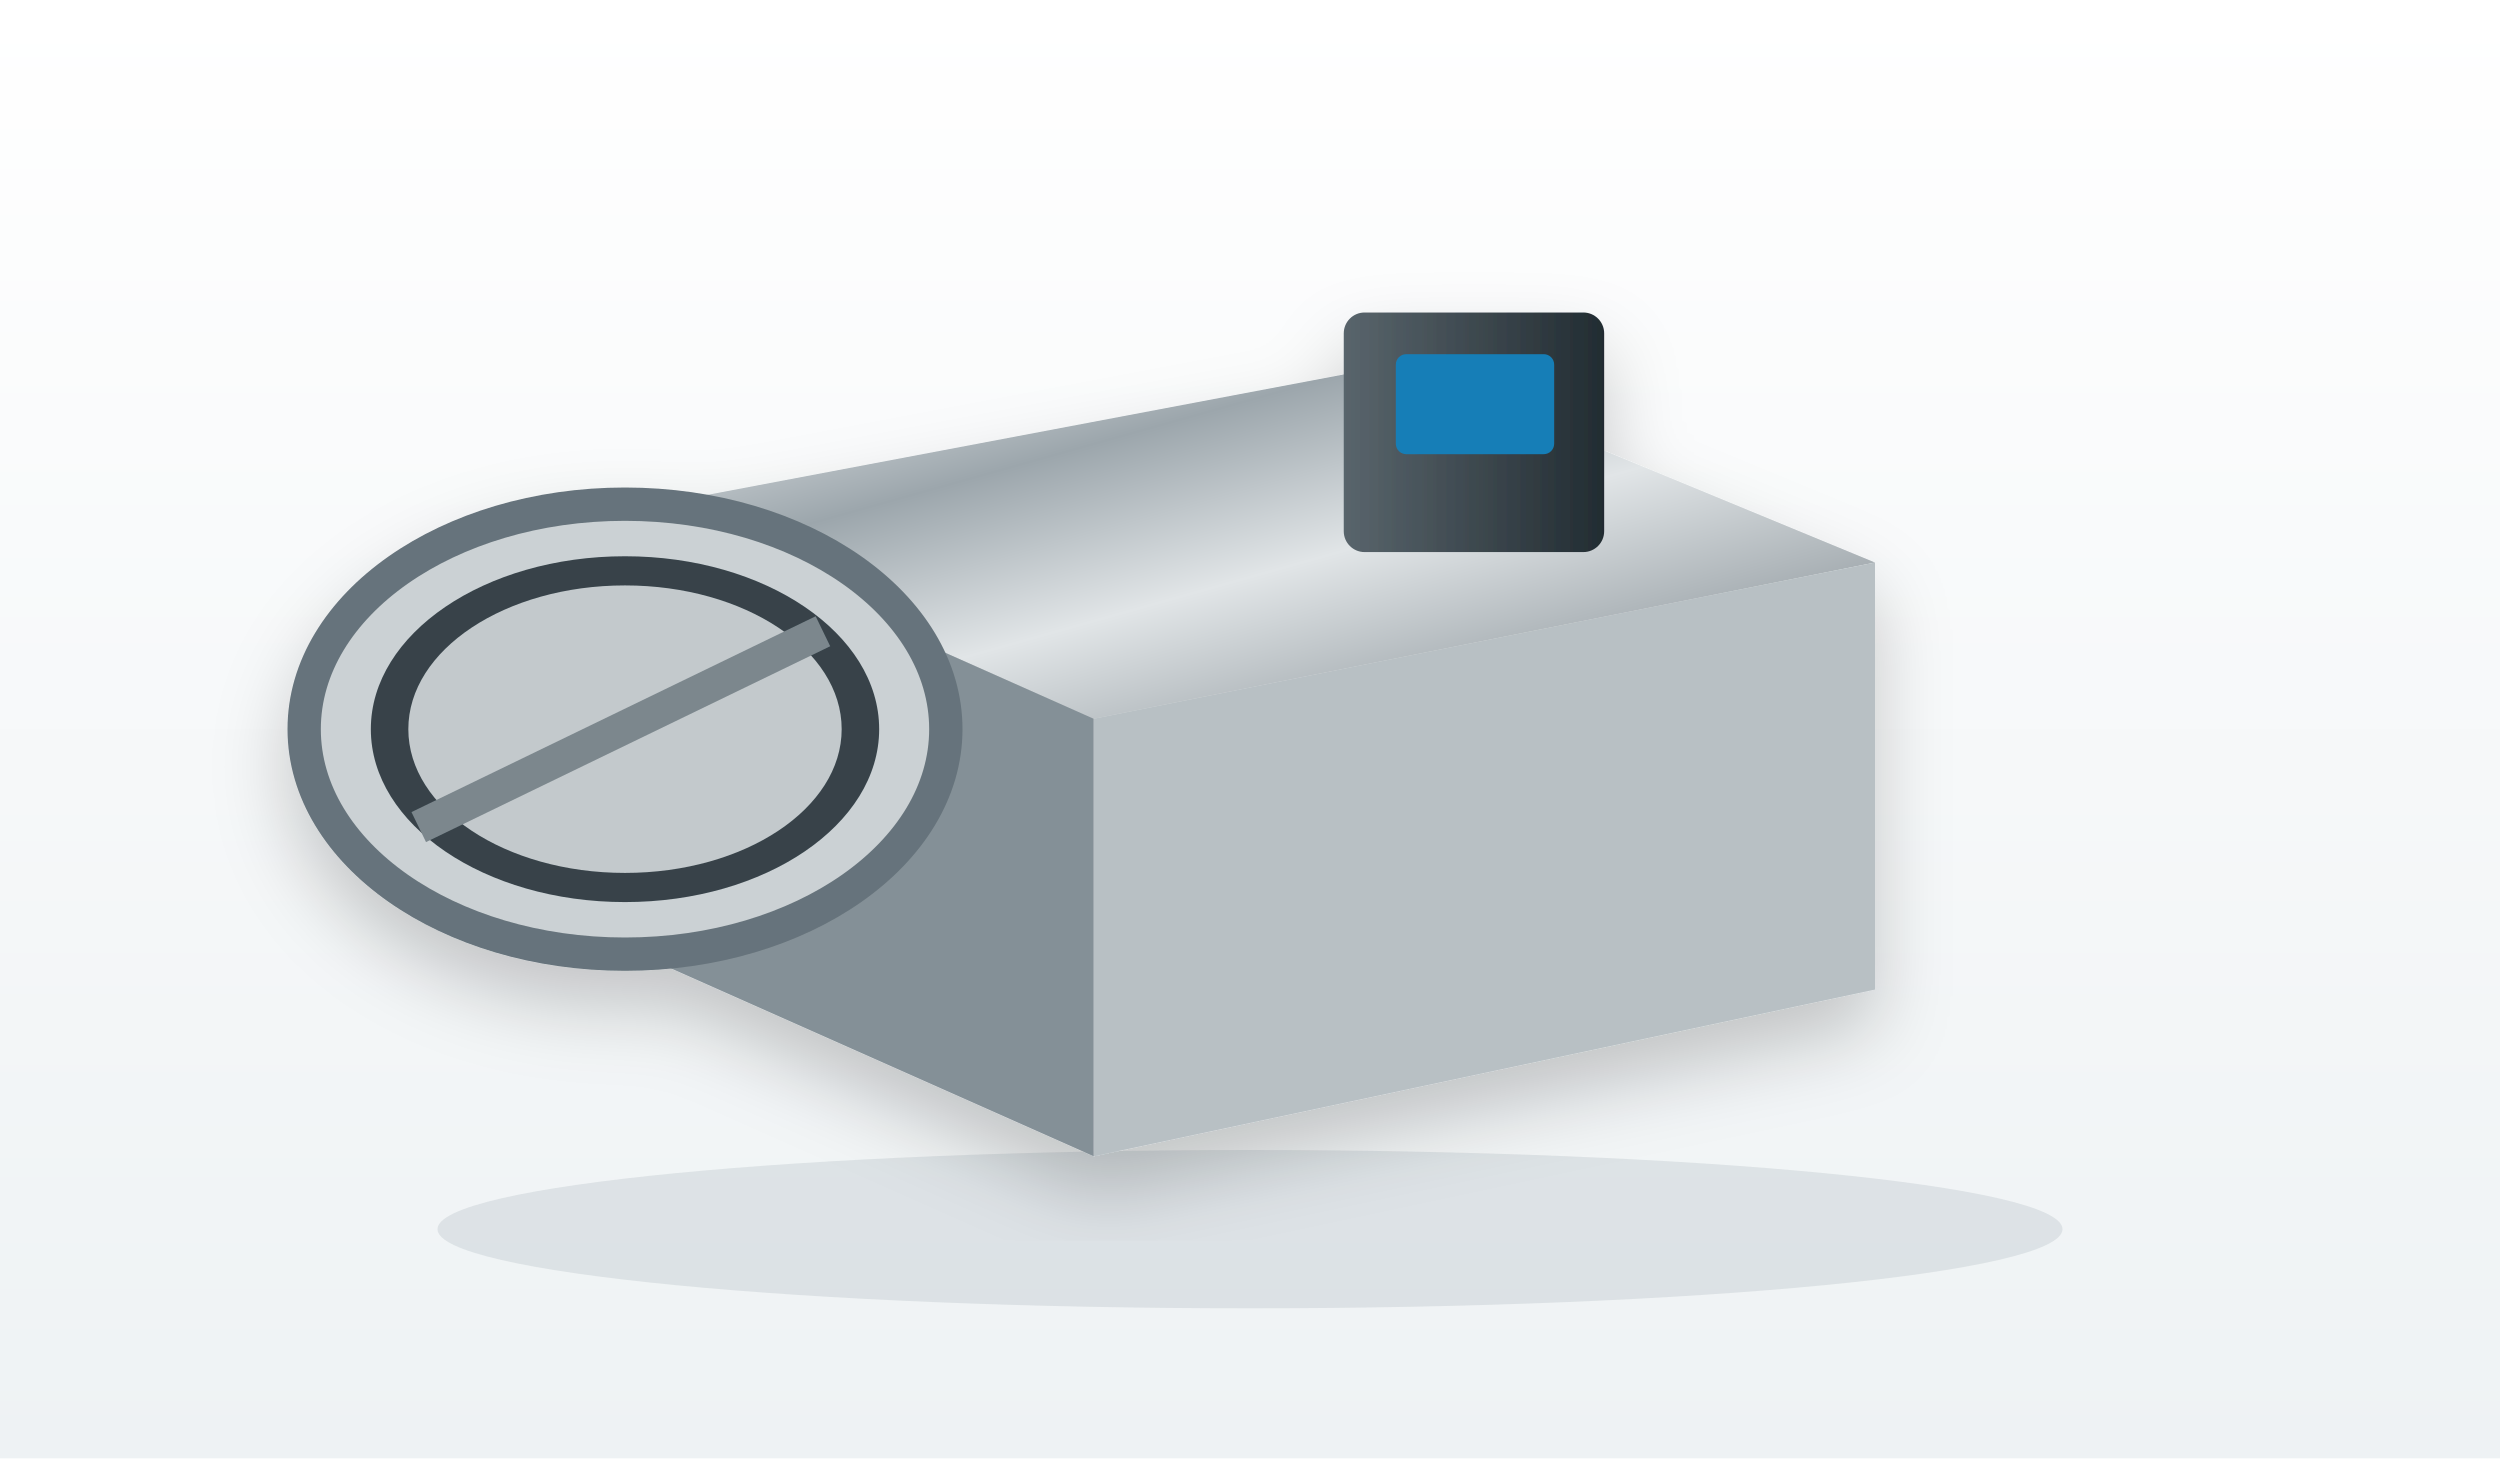
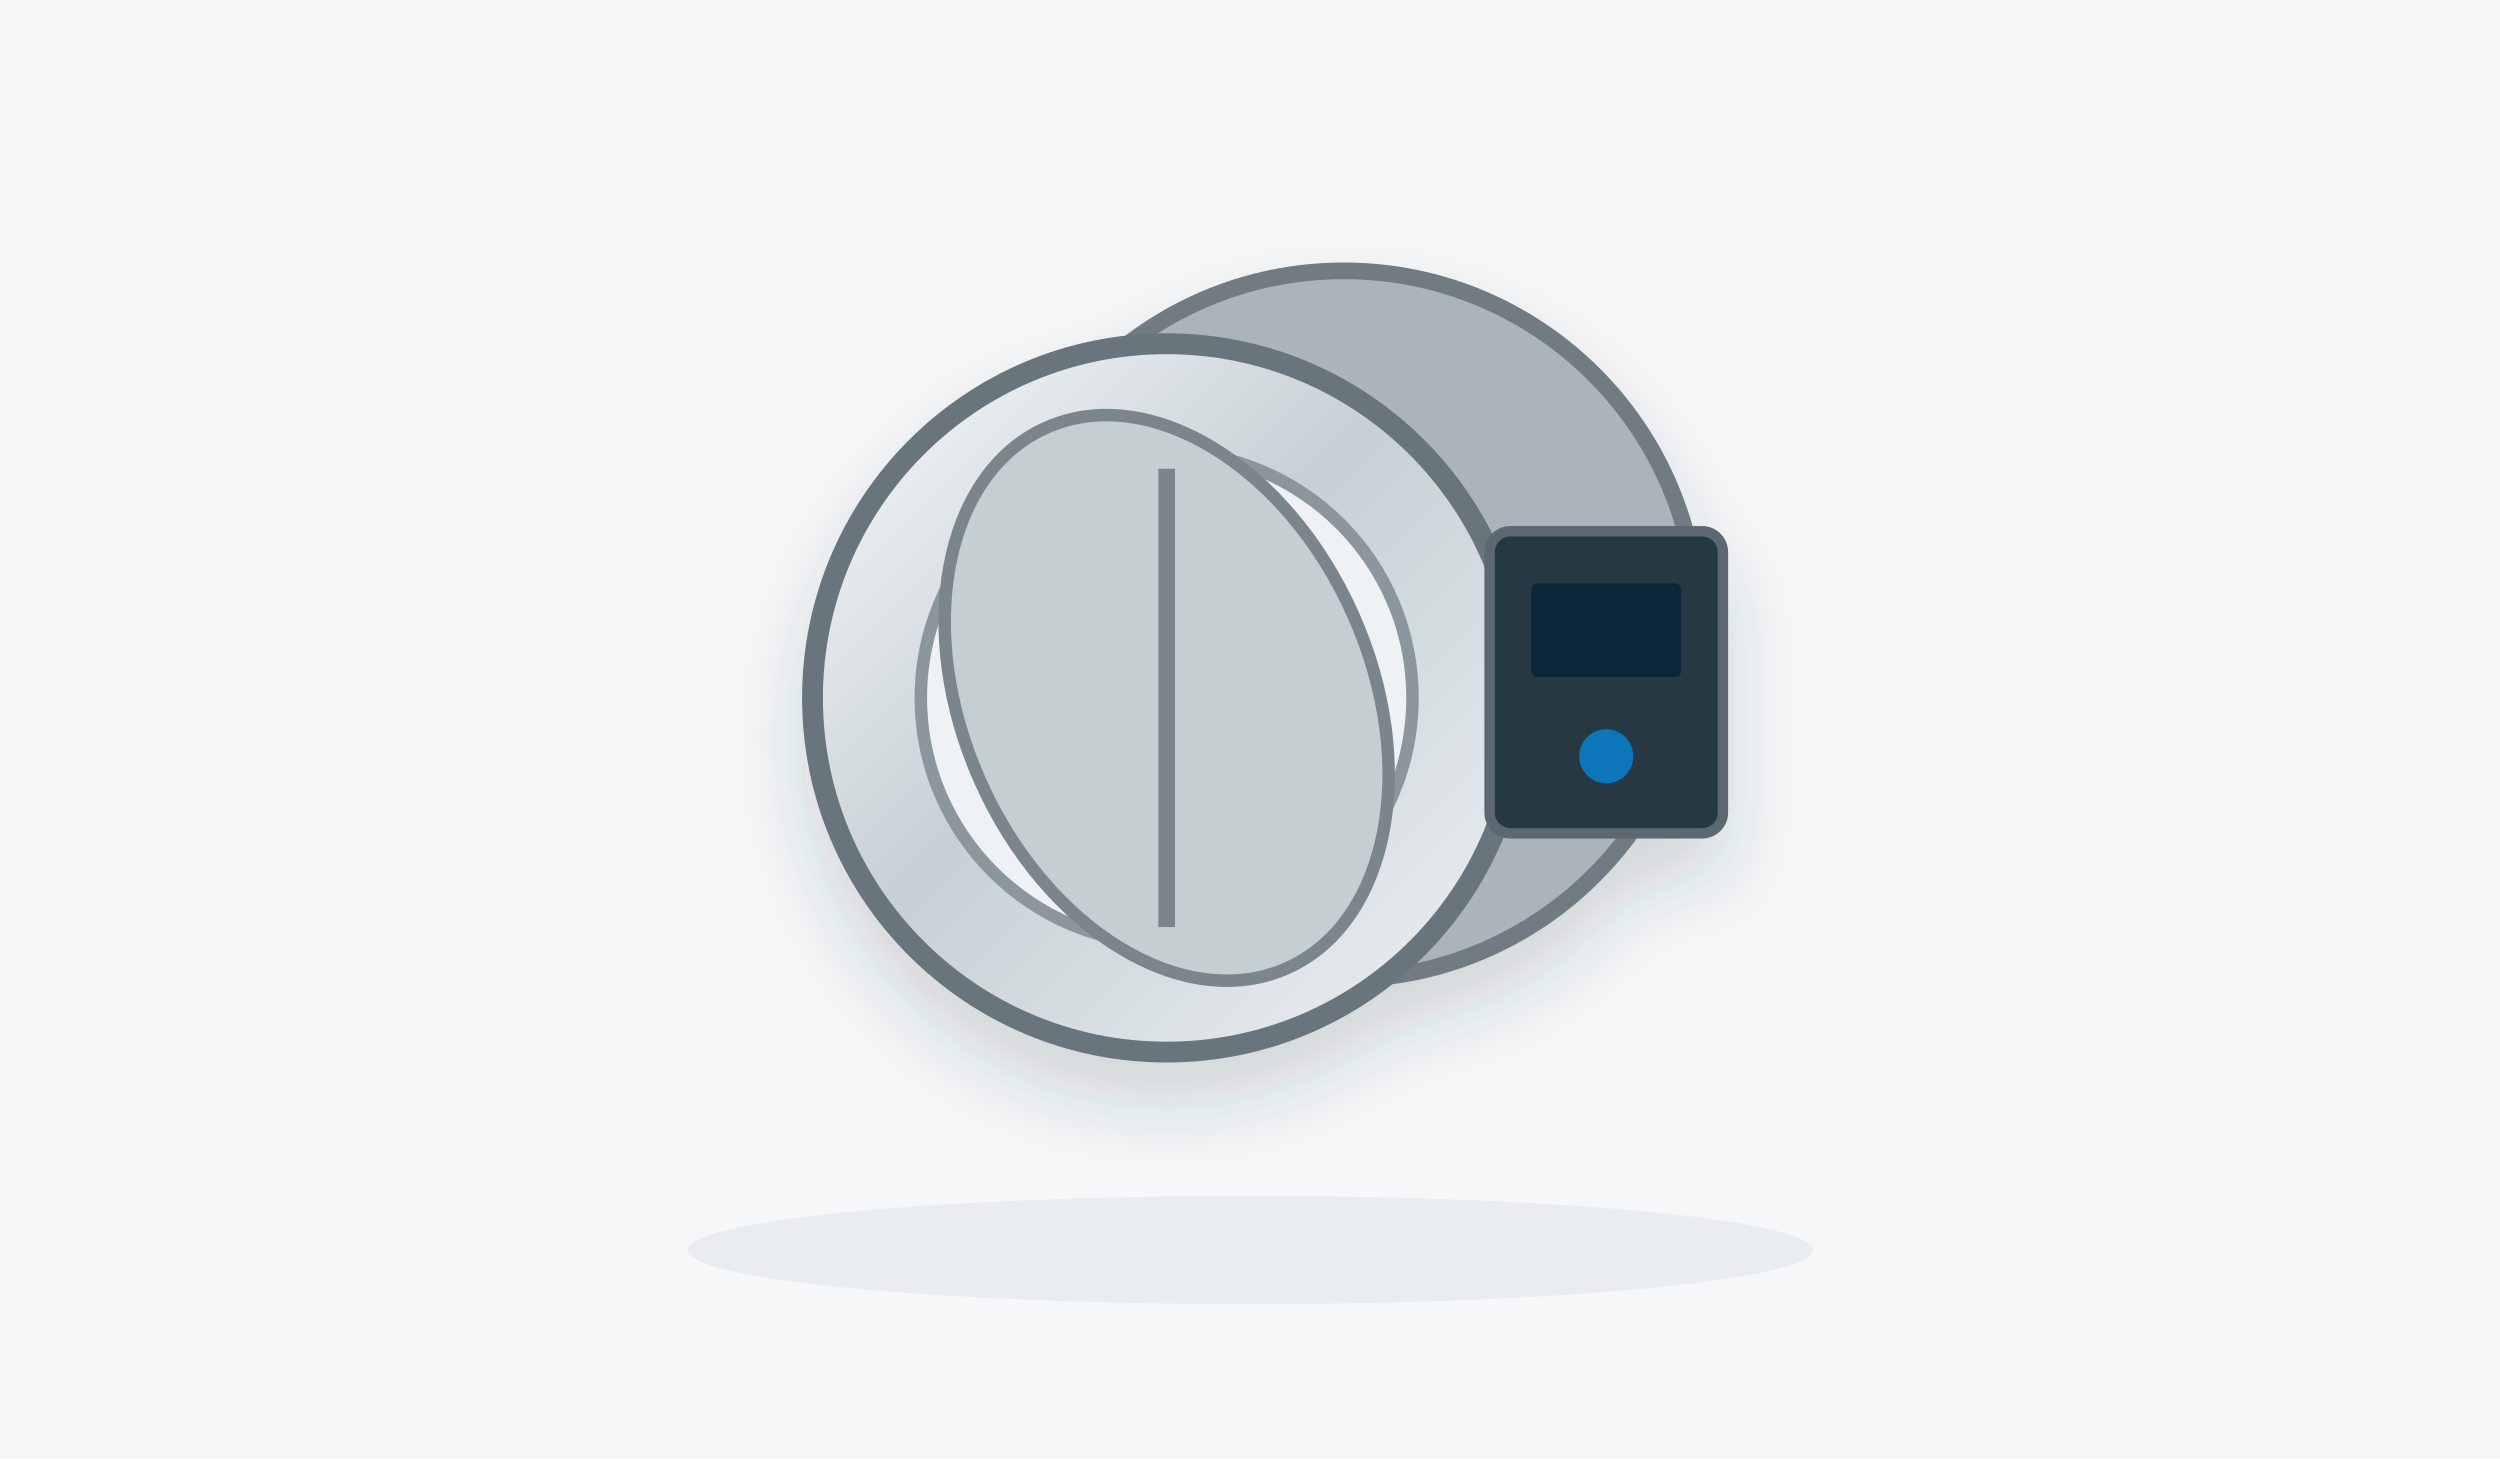
- <svg xmlns="http://www.w3.org/2000/svg" width="1200" height="700" viewBox="0 0 1200 700">
+ <svg xmlns="http://www.w3.org/2000/svg" viewBox="0 0 1200 700">
  <defs>
-     <linearGradient id="bg" x2="0" y2="1">
-       <stop stop-color="#fff" />
+     <linearGradient id="s" x1="0" x2="1" y1="0" y2="1">
+       <stop stop-color="#f8fafb" />
+       <stop offset=".45" stop-color="#c7d0d5" />
      <stop offset="1" stop-color="#eef2f4" />
    </linearGradient>
-     <linearGradient id="steel" x2="1" y2="1">
-       <stop stop-color="#f6f8f9" />
-       <stop offset=".3" stop-color="#9ca6ac" />
-       <stop offset=".55" stop-color="#e1e5e7" />
-       <stop offset="1" stop-color="#707b82" />
-     </linearGradient>
-     <linearGradient id="dark">
-       <stop stop-color="#59656c" />
-       <stop offset="1" stop-color="#222c32" />
-     </linearGradient>
-     <filter id="shadow">
-       <feDropShadow dx="0" dy="18" stdDeviation="18" flood-opacity=".2" />
+     <filter id="d">
+       <feDropShadow dx="0" dy="20" stdDeviation="18" flood-color="#26384b" flood-opacity=".18" />
    </filter>
  </defs>
-   <rect width="1200" height="700" fill="url(#bg)" />
-   <ellipse cx="600" cy="590" rx="390" ry="38" fill="#81909a" opacity=".18" />
-   <g filter="url(#shadow)" transform="translate(0,-5)">
-     <path d="M300 250 670 180 900 275 525 350Z" fill="url(#steel)" />
-     <path d="M300 250v210l225 100V350Z" fill="#849097" />
-     <path d="M525 350v210l375-80V275Z" fill="#b8c0c4" />
-     <ellipse cx="300" cy="355" rx="154" ry="108" fill="#cbd1d4" stroke="#66737b" stroke-width="16" />
-     <ellipse cx="300" cy="355" rx="122" ry="83" fill="#37434a" />
-     <ellipse cx="300" cy="355" rx="104" ry="69" fill="#c3c9cc" />
-     <path d="M201 402 395 308" stroke="#7c878d" stroke-width="16" />
-     <rect x="645" y="155" width="125" height="115" rx="10" fill="url(#dark)" />
-     <rect x="670" y="175" width="76" height="48" rx="5" fill="#167eb7" />
+   <rect width="1200" height="700" fill="#f5f7f8" />
+   <ellipse cx="600" cy="600" rx="270" ry="26" fill="#82909a" opacity=".1" />
+   <g filter="url(#d)">
+     <ellipse cx="645" cy="300" rx="170" ry="170" fill="#aab4b9" stroke="#707b81" stroke-width="8" />
+     <ellipse cx="560" cy="335" rx="170" ry="170" fill="url(#s)" stroke="#68757c" stroke-width="10" />
+     <ellipse cx="560" cy="335" rx="118" ry="118" fill="#eef2f4" stroke="#8c979d" stroke-width="6" />
+     <ellipse cx="560" cy="335" rx="98" ry="142" fill="#c6ced2" stroke="#7a858c" stroke-width="6" transform="rotate(-24 560 335)" />
+     <line x1="560" y1="225" x2="560" y2="445" stroke="#7a868c" stroke-width="8" />
+     <rect x="715" y="255" width="112" height="145" rx="10" fill="#263843" stroke="#5c6870" stroke-width="5" />
+     <rect x="735" y="280" width="72" height="45" rx="3" fill="#10263a" />
+     <circle cx="771" cy="363" r="13" fill="#0874ba" />
  </g>
</svg>
